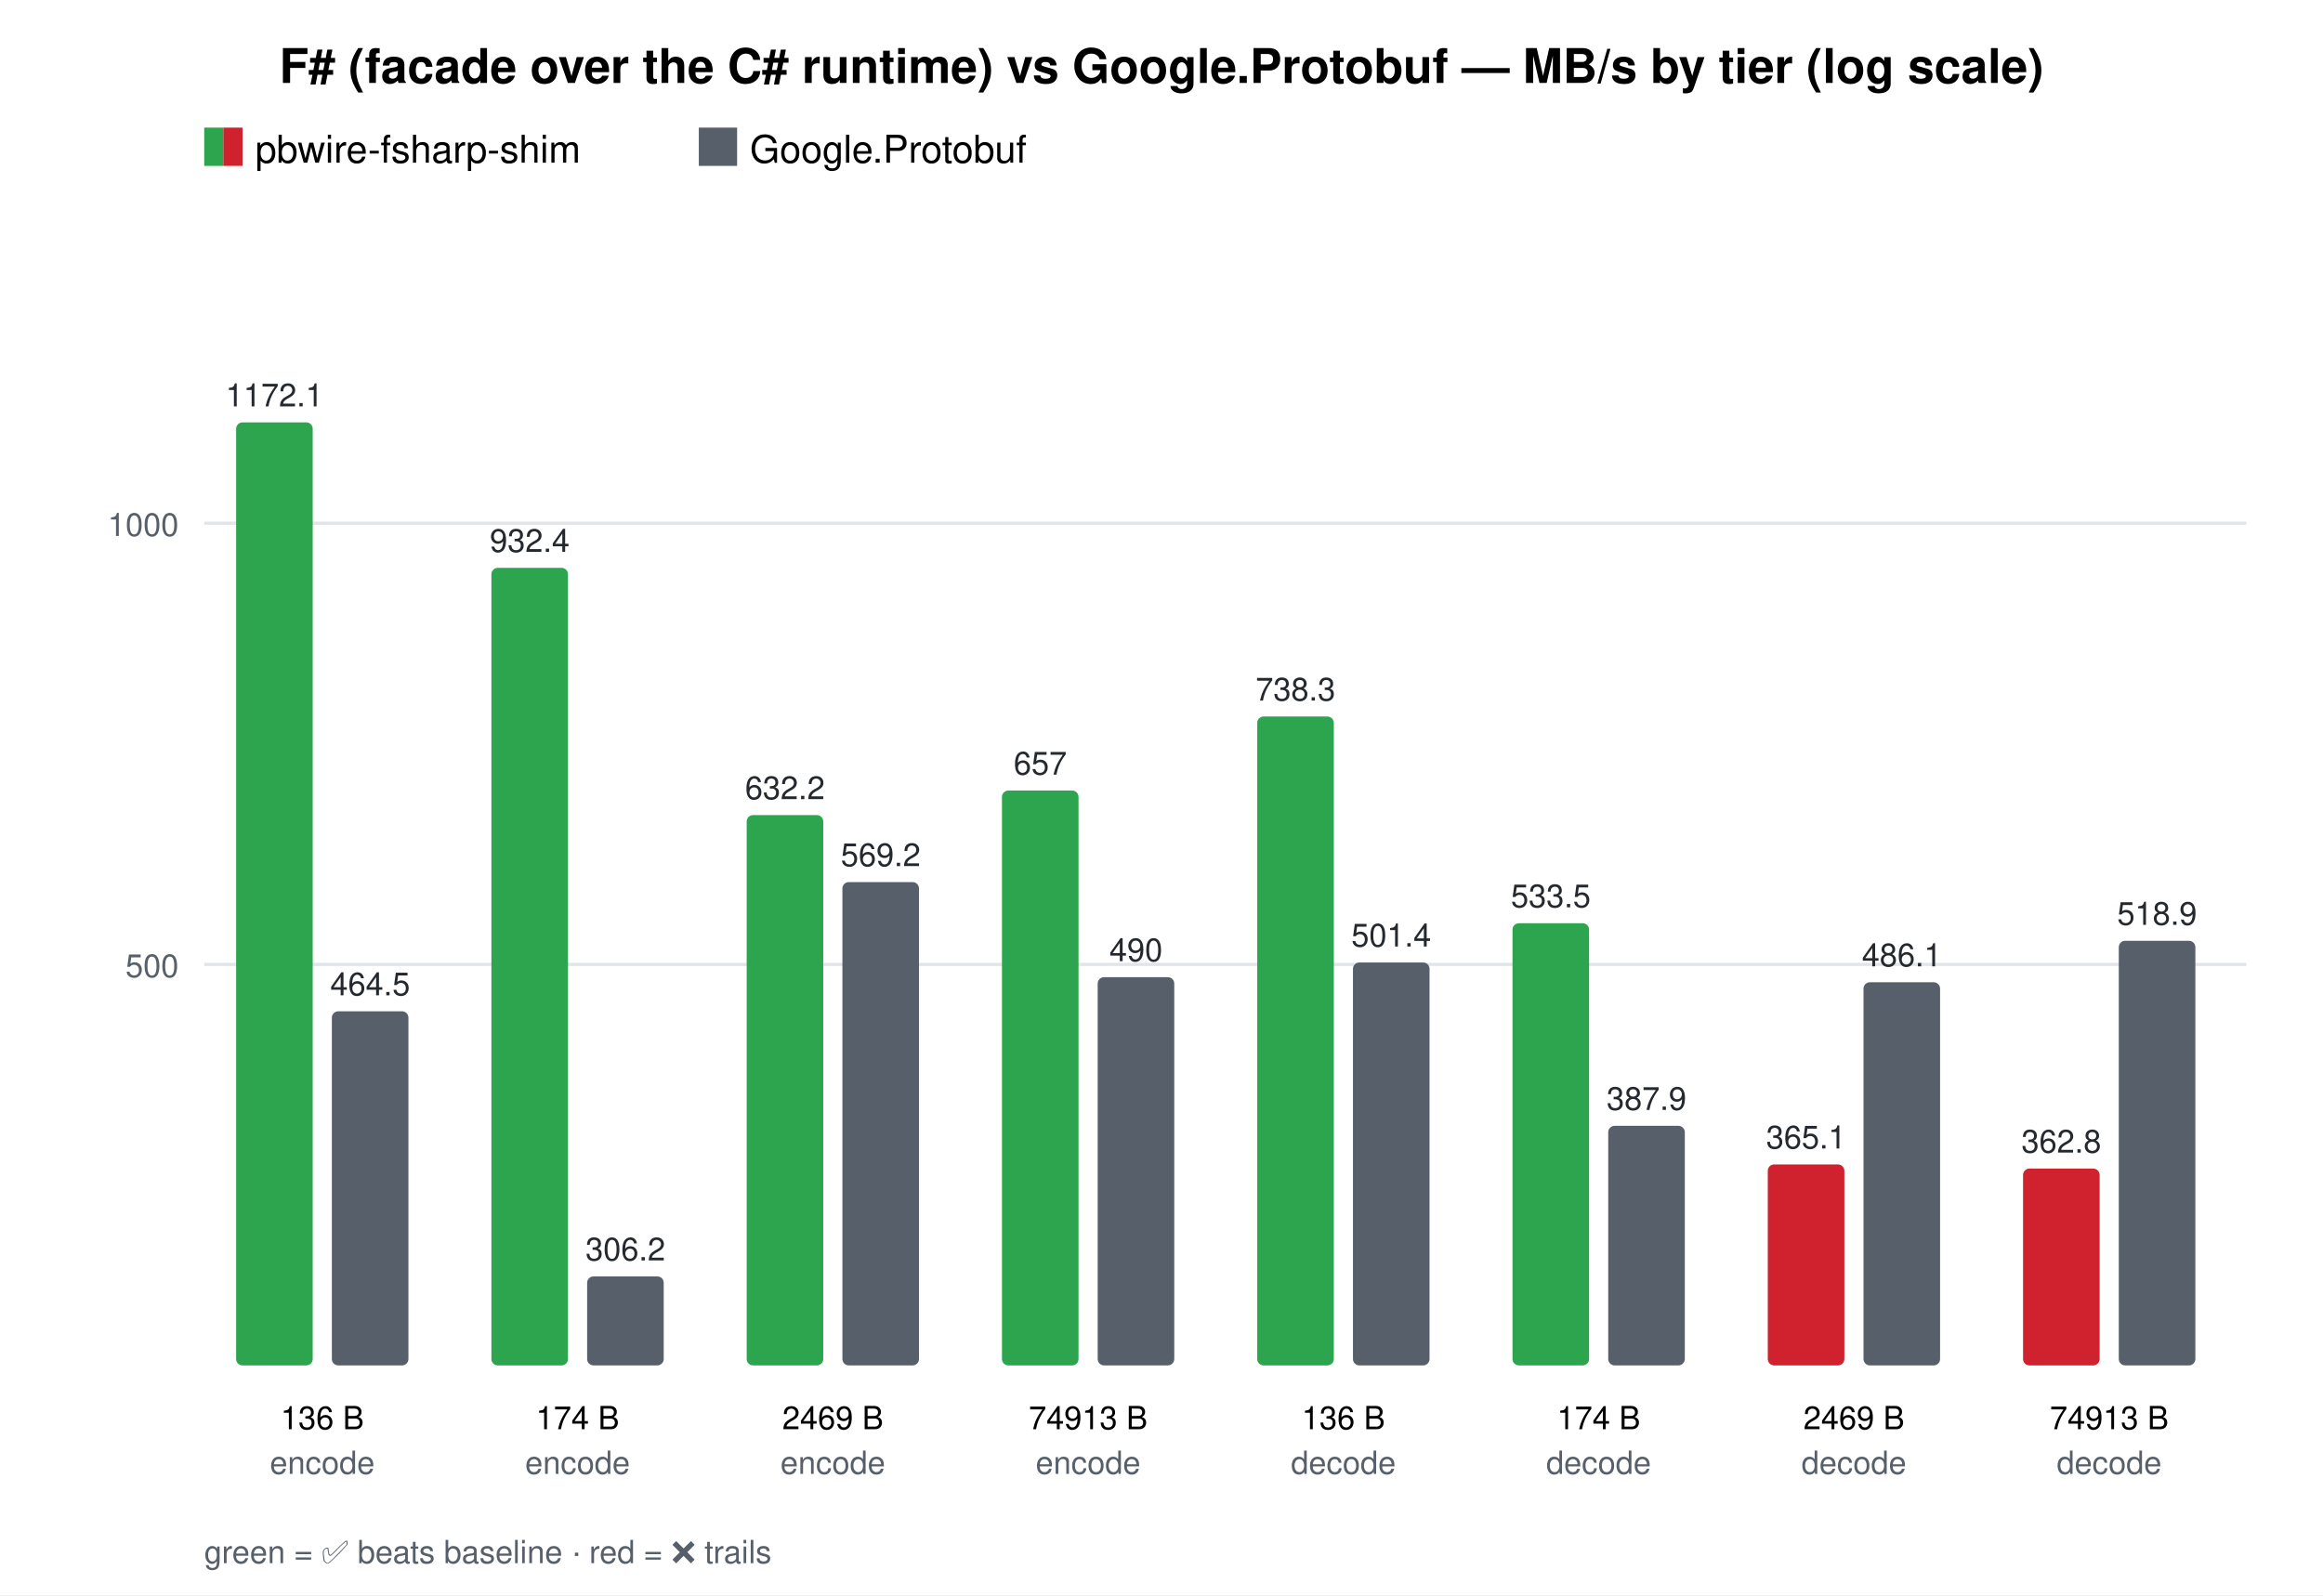
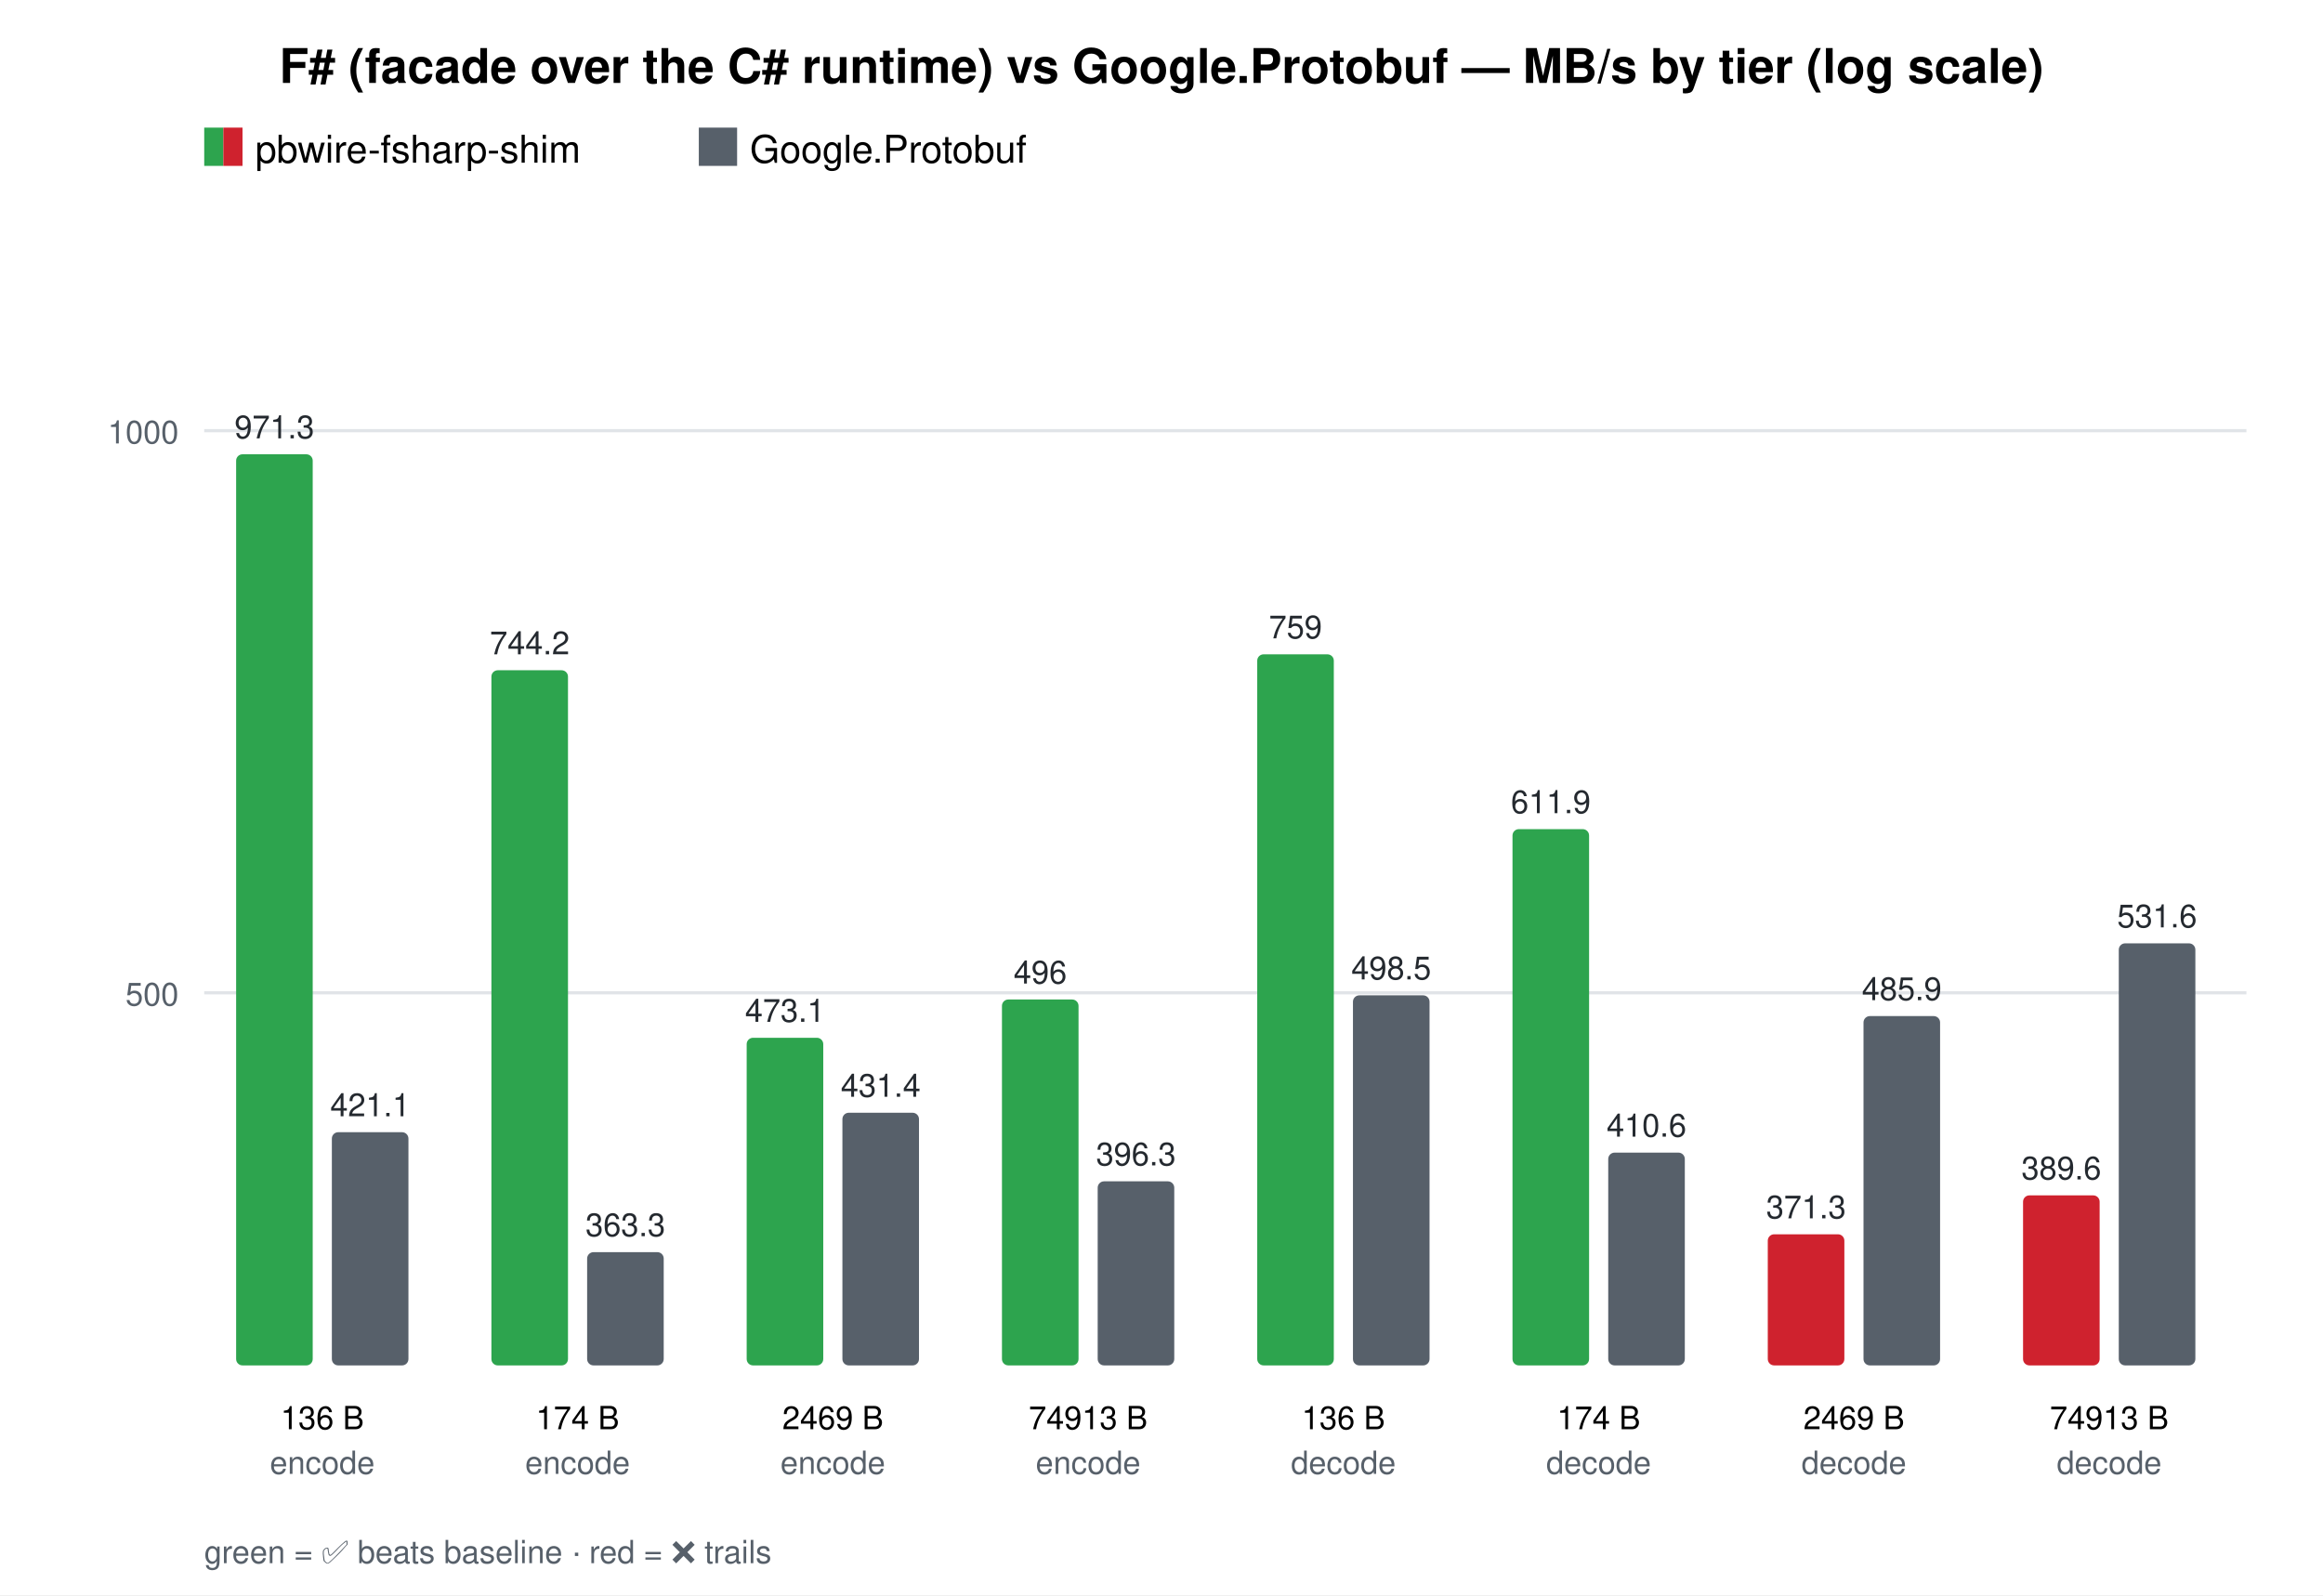
<svg xmlns="http://www.w3.org/2000/svg" width="728" height="500" font-family="Helvetica, Arial, sans-serif">
  <rect width="728" height="500" fill="#ffffff" />
  <text x="364.0" y="26" text-anchor="middle" font-size="15" font-weight="bold">F# (facade over the C# runtime) vs Google.Protobuf — MB/s by tier (log scale)</text>
  <rect x="64" y="40" width="6" height="12" fill="#2da44e" />
  <rect x="70" y="40" width="6" height="12" fill="#cf222e" />
  <text x="80" y="51" font-size="12">pbwire-fsharp-shim</text>
  <rect x="219.0" y="40" width="12" height="12" fill="#57606a" />
  <text x="235.0" y="51" font-size="12">Google.Protobuf</text>
-   <line x1="64" y1="302.3" x2="704" y2="302.3" stroke="#e1e4e8" />
-   <text x="56" y="306.3" text-anchor="end" font-size="10" fill="#57606a">500</text>
-   <line x1="64" y1="164.0" x2="704" y2="164.0" stroke="#e1e4e8" />
-   <text x="56" y="168.0" text-anchor="end" font-size="10" fill="#57606a">1000</text>
+   <line x1="64" y1="311.2" x2="704" y2="311.2" stroke="#e1e4e8" />
+   <text x="56" y="315.2" text-anchor="end" font-size="10" fill="#57606a">500</text>
+   <line x1="64" y1="135.0" x2="704" y2="135.0" stroke="#e1e4e8" />
+   <text x="56" y="139.0" text-anchor="end" font-size="10" fill="#57606a">1000</text>
  <text x="101.0" y="448" text-anchor="middle" font-size="10">136 B</text>
  <text x="101.0" y="462" text-anchor="middle" font-size="10" fill="#57606a">encode</text>
-   <rect x="74.0" y="132.4" width="24" height="295.6" rx="2" fill="#2da44e" />
-   <text x="86.0" y="127.4" text-anchor="middle" font-size="10" fill="#24292f">1172.1</text>
-   <rect x="104.0" y="317.0" width="24" height="111.0" rx="2" fill="#57606a" />
-   <text x="116.0" y="312.0" text-anchor="middle" font-size="10" fill="#24292f">464.5</text>
+   <rect x="74.0" y="142.4" width="24" height="285.6" rx="2" fill="#2da44e" />
+   <text x="86.0" y="137.4" text-anchor="middle" font-size="10" fill="#24292f">971.3</text>
+   <rect x="104.0" y="354.9" width="24" height="73.1" rx="2" fill="#57606a" />
+   <text x="116.0" y="349.9" text-anchor="middle" font-size="10" fill="#24292f">421.1</text>
  <text x="181.0" y="448" text-anchor="middle" font-size="10">174 B</text>
  <text x="181.0" y="462" text-anchor="middle" font-size="10" fill="#57606a">encode</text>
-   <rect x="154.0" y="178.0" width="24" height="250.0" rx="2" fill="#2da44e" />
-   <text x="166.0" y="173.0" text-anchor="middle" font-size="10" fill="#24292f">932.4</text>
-   <rect x="184.0" y="400.1" width="24" height="27.9" rx="2" fill="#57606a" />
-   <text x="196.0" y="395.1" text-anchor="middle" font-size="10" fill="#24292f">306.2</text>
+   <rect x="154.0" y="210.1" width="24" height="217.9" rx="2" fill="#2da44e" />
+   <text x="166.0" y="205.1" text-anchor="middle" font-size="10" fill="#24292f">744.2</text>
+   <rect x="184.0" y="392.5" width="24" height="35.5" rx="2" fill="#57606a" />
+   <text x="196.0" y="387.5" text-anchor="middle" font-size="10" fill="#24292f">363.3</text>
  <text x="261.0" y="448" text-anchor="middle" font-size="10">2469 B</text>
  <text x="261.0" y="462" text-anchor="middle" font-size="10" fill="#57606a">encode</text>
-   <rect x="234.0" y="255.5" width="24" height="172.5" rx="2" fill="#2da44e" />
-   <text x="246.0" y="250.5" text-anchor="middle" font-size="10" fill="#24292f">632.2</text>
-   <rect x="264.0" y="276.5" width="24" height="151.5" rx="2" fill="#57606a" />
-   <text x="276.0" y="271.5" text-anchor="middle" font-size="10" fill="#24292f">569.2</text>
+   <rect x="234.0" y="325.3" width="24" height="102.7" rx="2" fill="#2da44e" />
+   <text x="246.0" y="320.3" text-anchor="middle" font-size="10" fill="#24292f">473.1</text>
+   <rect x="264.0" y="348.8" width="24" height="79.2" rx="2" fill="#57606a" />
+   <text x="276.0" y="343.8" text-anchor="middle" font-size="10" fill="#24292f">431.4</text>
  <text x="341.0" y="448" text-anchor="middle" font-size="10">74913 B</text>
  <text x="341.0" y="462" text-anchor="middle" font-size="10" fill="#57606a">encode</text>
-   <rect x="314.0" y="247.8" width="24" height="180.2" rx="2" fill="#2da44e" />
-   <text x="326.0" y="242.8" text-anchor="middle" font-size="10" fill="#24292f">657</text>
-   <rect x="344.0" y="306.3" width="24" height="121.7" rx="2" fill="#57606a" />
-   <text x="356.0" y="301.3" text-anchor="middle" font-size="10" fill="#24292f">490</text>
+   <rect x="314.0" y="313.3" width="24" height="114.7" rx="2" fill="#2da44e" />
+   <text x="326.0" y="308.3" text-anchor="middle" font-size="10" fill="#24292f">496</text>
+   <rect x="344.0" y="370.3" width="24" height="57.7" rx="2" fill="#57606a" />
+   <text x="356.0" y="365.3" text-anchor="middle" font-size="10" fill="#24292f">396.3</text>
  <text x="421.0" y="448" text-anchor="middle" font-size="10">136 B</text>
  <text x="421.0" y="462" text-anchor="middle" font-size="10" fill="#57606a">decode</text>
-   <rect x="394.0" y="224.6" width="24" height="203.4" rx="2" fill="#2da44e" />
-   <text x="406.0" y="219.6" text-anchor="middle" font-size="10" fill="#24292f">738.3</text>
-   <rect x="424.0" y="301.7" width="24" height="126.3" rx="2" fill="#57606a" />
-   <text x="436.0" y="296.7" text-anchor="middle" font-size="10" fill="#24292f">501.4</text>
+   <rect x="394.0" y="205.1" width="24" height="222.9" rx="2" fill="#2da44e" />
+   <text x="406.0" y="200.1" text-anchor="middle" font-size="10" fill="#24292f">759</text>
+   <rect x="424.0" y="312.0" width="24" height="116.0" rx="2" fill="#57606a" />
+   <text x="436.0" y="307.0" text-anchor="middle" font-size="10" fill="#24292f">498.5</text>
  <text x="501.0" y="448" text-anchor="middle" font-size="10">174 B</text>
  <text x="501.0" y="462" text-anchor="middle" font-size="10" fill="#57606a">decode</text>
-   <rect x="474.0" y="289.4" width="24" height="138.6" rx="2" fill="#2da44e" />
-   <text x="486.0" y="284.4" text-anchor="middle" font-size="10" fill="#24292f">533.5</text>
-   <rect x="504.0" y="352.9" width="24" height="75.1" rx="2" fill="#57606a" />
-   <text x="516.0" y="347.9" text-anchor="middle" font-size="10" fill="#24292f">387.9</text>
+   <rect x="474.0" y="259.9" width="24" height="168.1" rx="2" fill="#2da44e" />
+   <text x="486.0" y="254.9" text-anchor="middle" font-size="10" fill="#24292f">611.9</text>
+   <rect x="504.0" y="361.3" width="24" height="66.7" rx="2" fill="#57606a" />
+   <text x="516.0" y="356.3" text-anchor="middle" font-size="10" fill="#24292f">410.6</text>
  <text x="581.0" y="448" text-anchor="middle" font-size="10">2469 B</text>
  <text x="581.0" y="462" text-anchor="middle" font-size="10" fill="#57606a">decode</text>
-   <rect x="554.0" y="365.0" width="24" height="63.0" rx="2" fill="#cf222e" />
-   <text x="566.0" y="360.0" text-anchor="middle" font-size="10" fill="#24292f">365.1</text>
-   <rect x="584.0" y="307.9" width="24" height="120.1" rx="2" fill="#57606a" />
-   <text x="596.0" y="302.9" text-anchor="middle" font-size="10" fill="#24292f">486.1</text>
+   <rect x="554.0" y="386.9" width="24" height="41.1" rx="2" fill="#cf222e" />
+   <text x="566.0" y="381.9" text-anchor="middle" font-size="10" fill="#24292f">371.3</text>
+   <rect x="584.0" y="318.5" width="24" height="109.5" rx="2" fill="#57606a" />
+   <text x="596.0" y="313.5" text-anchor="middle" font-size="10" fill="#24292f">485.9</text>
  <text x="661.0" y="448" text-anchor="middle" font-size="10">74913 B</text>
  <text x="661.0" y="462" text-anchor="middle" font-size="10" fill="#57606a">decode</text>
-   <rect x="634.0" y="366.3" width="24" height="61.7" rx="2" fill="#cf222e" />
-   <text x="646.0" y="361.3" text-anchor="middle" font-size="10" fill="#24292f">362.8</text>
-   <rect x="664.0" y="294.9" width="24" height="133.1" rx="2" fill="#57606a" />
-   <text x="676.0" y="289.9" text-anchor="middle" font-size="10" fill="#24292f">518.9</text>
+   <rect x="634.0" y="374.7" width="24" height="53.3" rx="2" fill="#cf222e" />
+   <text x="646.0" y="369.7" text-anchor="middle" font-size="10" fill="#24292f">389.6</text>
+   <rect x="664.0" y="295.7" width="24" height="132.3" rx="2" fill="#57606a" />
+   <text x="676.0" y="290.7" text-anchor="middle" font-size="10" fill="#24292f">531.6</text>
  <text x="64" y="490" font-size="10" fill="#57606a">green = ✅ beats baseline · red = ❌ trails</text>
</svg>
